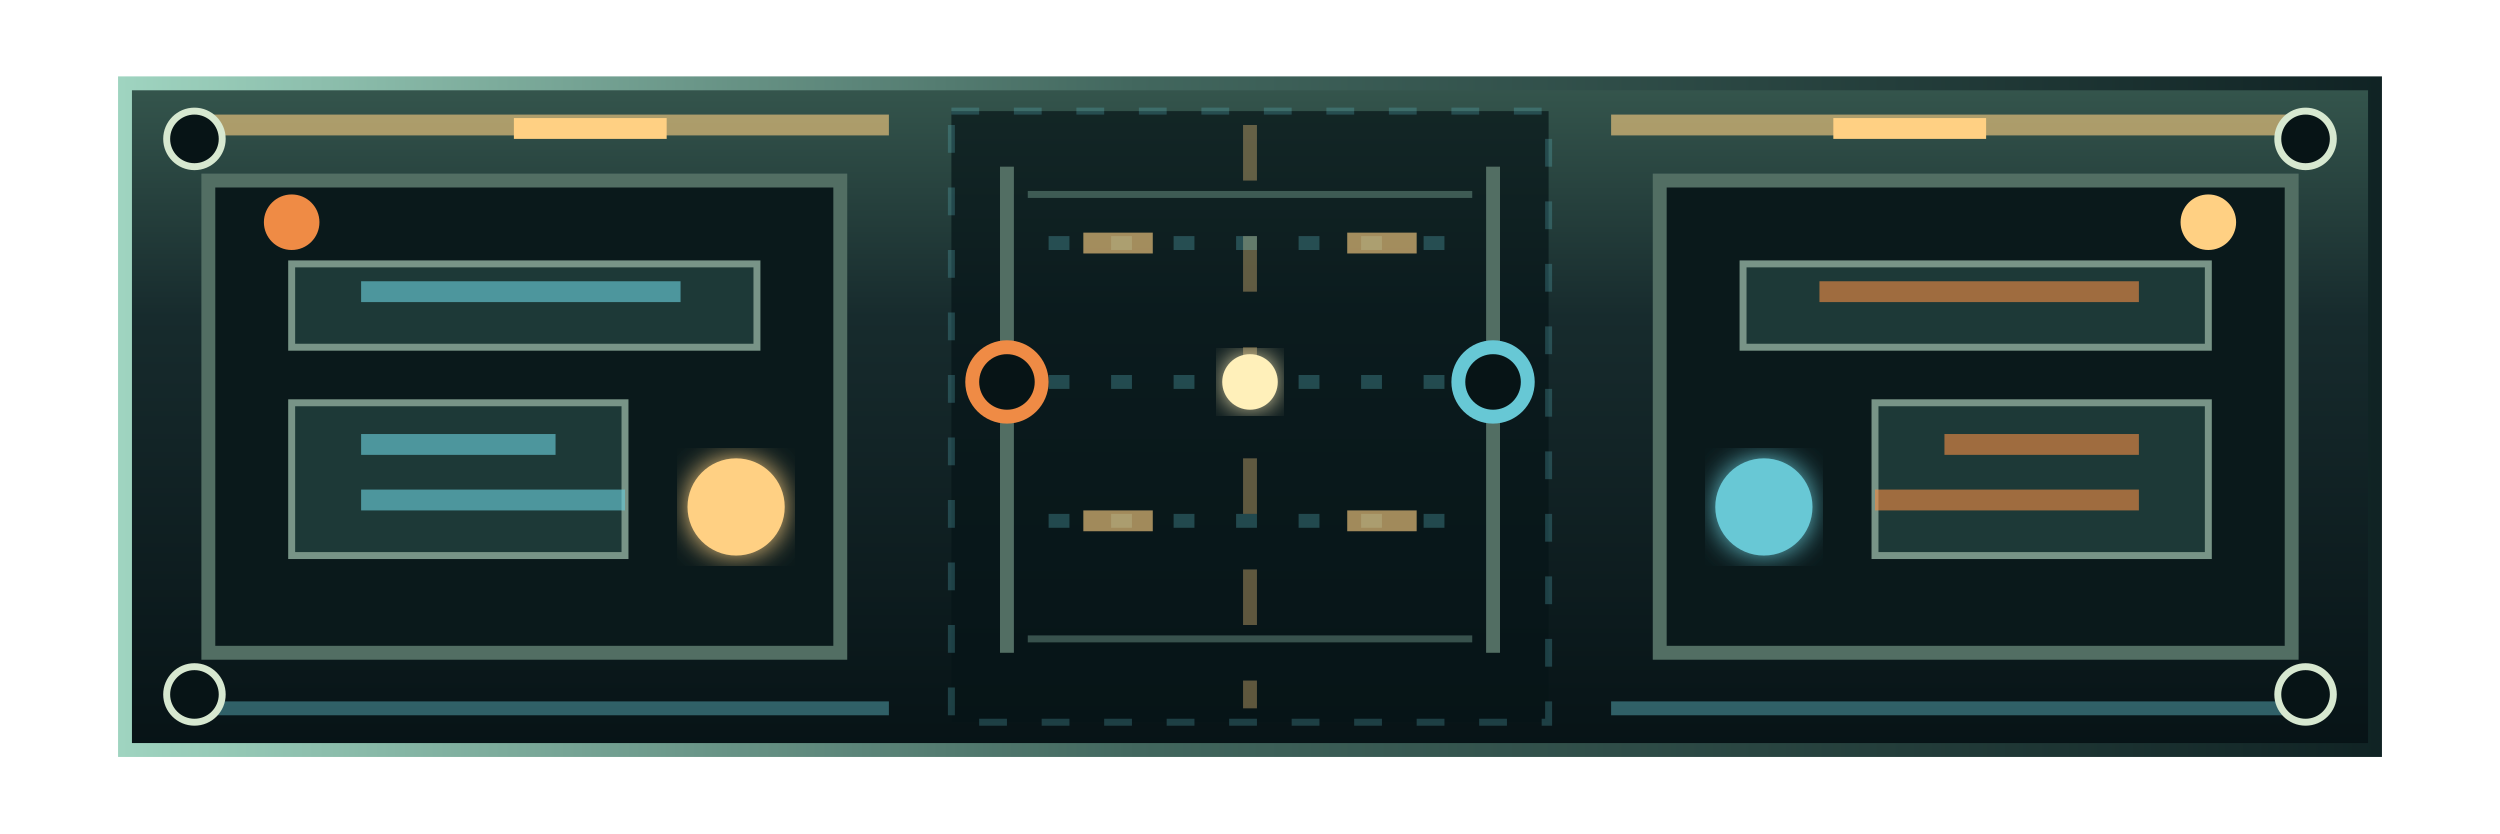
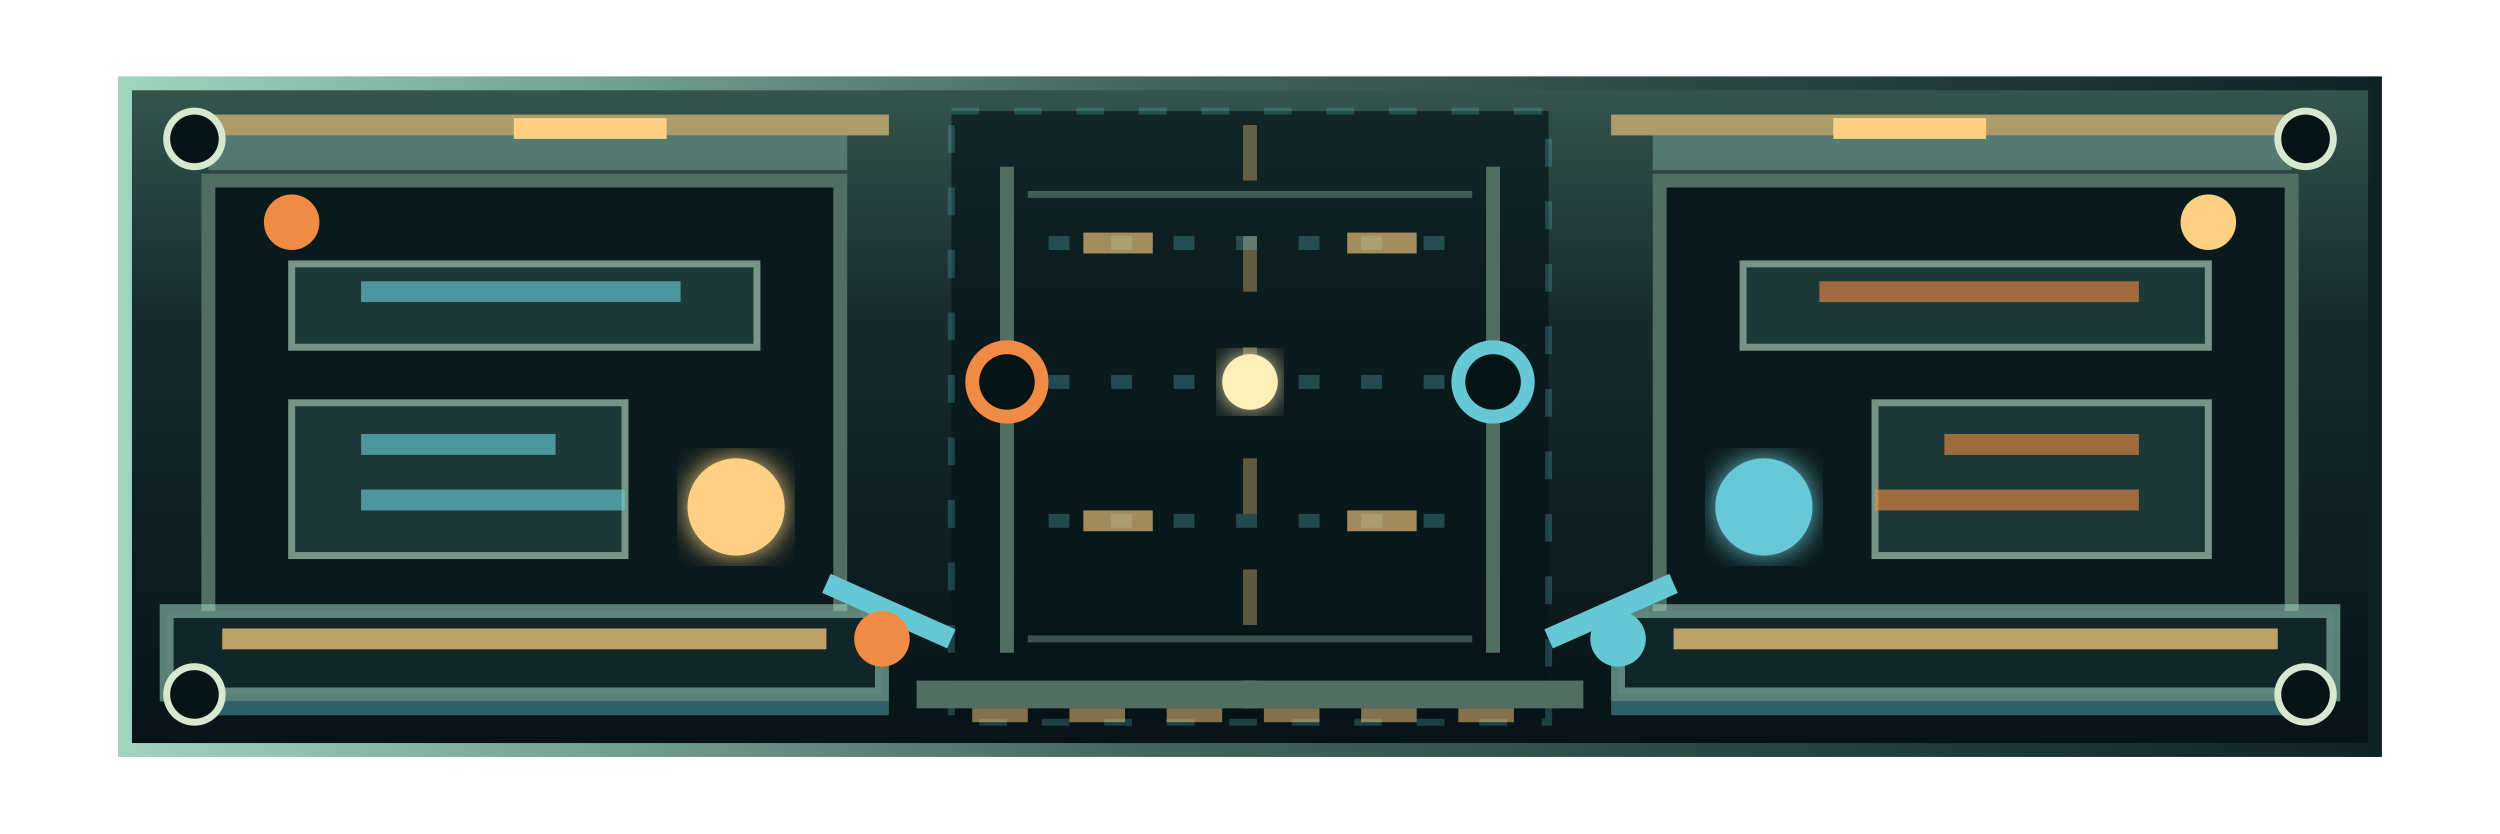
<svg xmlns="http://www.w3.org/2000/svg" viewBox="0 0 360 120" fill="none" role="img" aria-label="Upper approach service manifold">
  <defs>
    <linearGradient id="shell" x1="0" y1="0" x2="0" y2="1">
      <stop stop-color="#35564d" />
      <stop offset=".35" stop-color="#172b2d" />
      <stop offset="1" stop-color="#071316" />
    </linearGradient>
    <linearGradient id="metal">
      <stop stop-color="#9fd4c0" />
      <stop offset=".45" stop-color="#42675e" />
      <stop offset="1" stop-color="#102324" />
    </linearGradient>
    <filter id="glow">
      <feGaussianBlur stdDeviation="2" result="b" />
      <feMerge>
        <feMergeNode in="b" />
        <feMergeNode in="SourceGraphic" />
      </feMerge>
    </filter>
  </defs>
  <path d="M18 12h324v96H18z" fill="url(#shell)" stroke="url(#metal)" stroke-width="2" />
  <path d="M137 16h86v88h-86z" fill="#071518" fill-opacity=".7" stroke="#67c8d5" stroke-opacity=".24" stroke-dasharray="4 5" />
  <path d="M180 18v84" stroke="#ffd083" stroke-opacity=".35" stroke-width="2" stroke-dasharray="8 8" />
  <path d="M148 28h64M148 92h64" stroke="#9fd4c0" stroke-opacity=".32" />
  <path d="M145 24v70M215 24v70" stroke="#526e63" stroke-width="2" />
  <path d="M151 35h58M151 55h58M151 75h58" stroke="#67c8d5" stroke-opacity=".28" stroke-width="2" stroke-dasharray="3 6" />
  <path d="M156 35h10M194 35h10M156 75h10M194 75h10" stroke="#ffd083" stroke-opacity=".62" stroke-width="3" />
  <circle cx="145" cy="55" r="5" fill="#071416" stroke="#ef8b45" stroke-width="2" />
  <circle cx="215" cy="55" r="5" fill="#071416" stroke="#67c8d5" stroke-width="2" />
  <circle cx="180" cy="55" r="4" fill="#fff0ba" filter="url(#glow)" />
  <path d="M30 26h91v68H30z" fill="#0a191b" stroke="#526e63" stroke-width="2" />
  <path d="M42 38h67v12H42zM42 58h48v22H42z" fill="#1d3937" stroke="#789487" />
  <path d="M52 42h46M52 64h28M52 72h38" stroke="#67c8d5" stroke-width="3" stroke-opacity=".65" />
  <circle cx="106" cy="73" r="7" fill="#ffd083" filter="url(#glow)" />
  <circle cx="42" cy="32" r="4" fill="#ef8b45" />
  <path d="M239 26h91v68h-91z" fill="#0a191b" stroke="#526e63" stroke-width="2" />
  <path d="M251 38h67v12h-67zM270 58h48v22h-48z" fill="#1d3937" stroke="#789487" />
  <path d="M262 42h46M280 64h28M270 72h38" stroke="#ef8b45" stroke-width="3" stroke-opacity=".62" />
  <circle cx="254" cy="73" r="7" fill="#67c8d5" filter="url(#glow)" />
  <circle cx="318" cy="32" r="4" fill="#ffd083" />
+   <path d="M24 88h103v12H24zM233 88h103v12H233z" fill="#102629" stroke="#9fd4c0" stroke-opacity=".55" stroke-width="2" />
+   <path d="M32 92h87M241 92h87" stroke="#ffd083" stroke-opacity=".72" stroke-width="3" />
+   <path d="M119 84l18 8M241 84l-18 8" stroke="#67c8d5" stroke-width="3" />
+   <circle cx="127" cy="92" r="4" fill="#ef8b45" />
+   <circle cx="233" cy="92" r="4" fill="#67c8d5" />
+   <path d="M132 100h96" stroke="#526e63" stroke-width="4" />
+   <path d="M140 103h80" stroke="#ffd083" stroke-opacity=".5" stroke-width="2" stroke-dasharray="8 6" />
+   <path d="M30 22h92M238 22h92" stroke="#9fd4c0" stroke-opacity=".35" stroke-width="5" />
  <path d="M26 18h102M232 18h102" stroke="#ffd083" stroke-opacity=".6" stroke-width="3" />
  <path d="M26 102h102M232 102h102" stroke="#67c8d5" stroke-opacity=".42" stroke-width="2" />
  <g fill="#071416" stroke="#d7e8d0">
    <circle cx="28" cy="20" r="4" />
    <circle cx="332" cy="20" r="4" />
    <circle cx="28" cy="100" r="4" />
    <circle cx="332" cy="100" r="4" />
  </g>
  <g fill="#ffd083">
    <rect x="74" y="17" width="22" height="3" />
    <rect x="264" y="17" width="22" height="3" />
  </g>
</svg>
